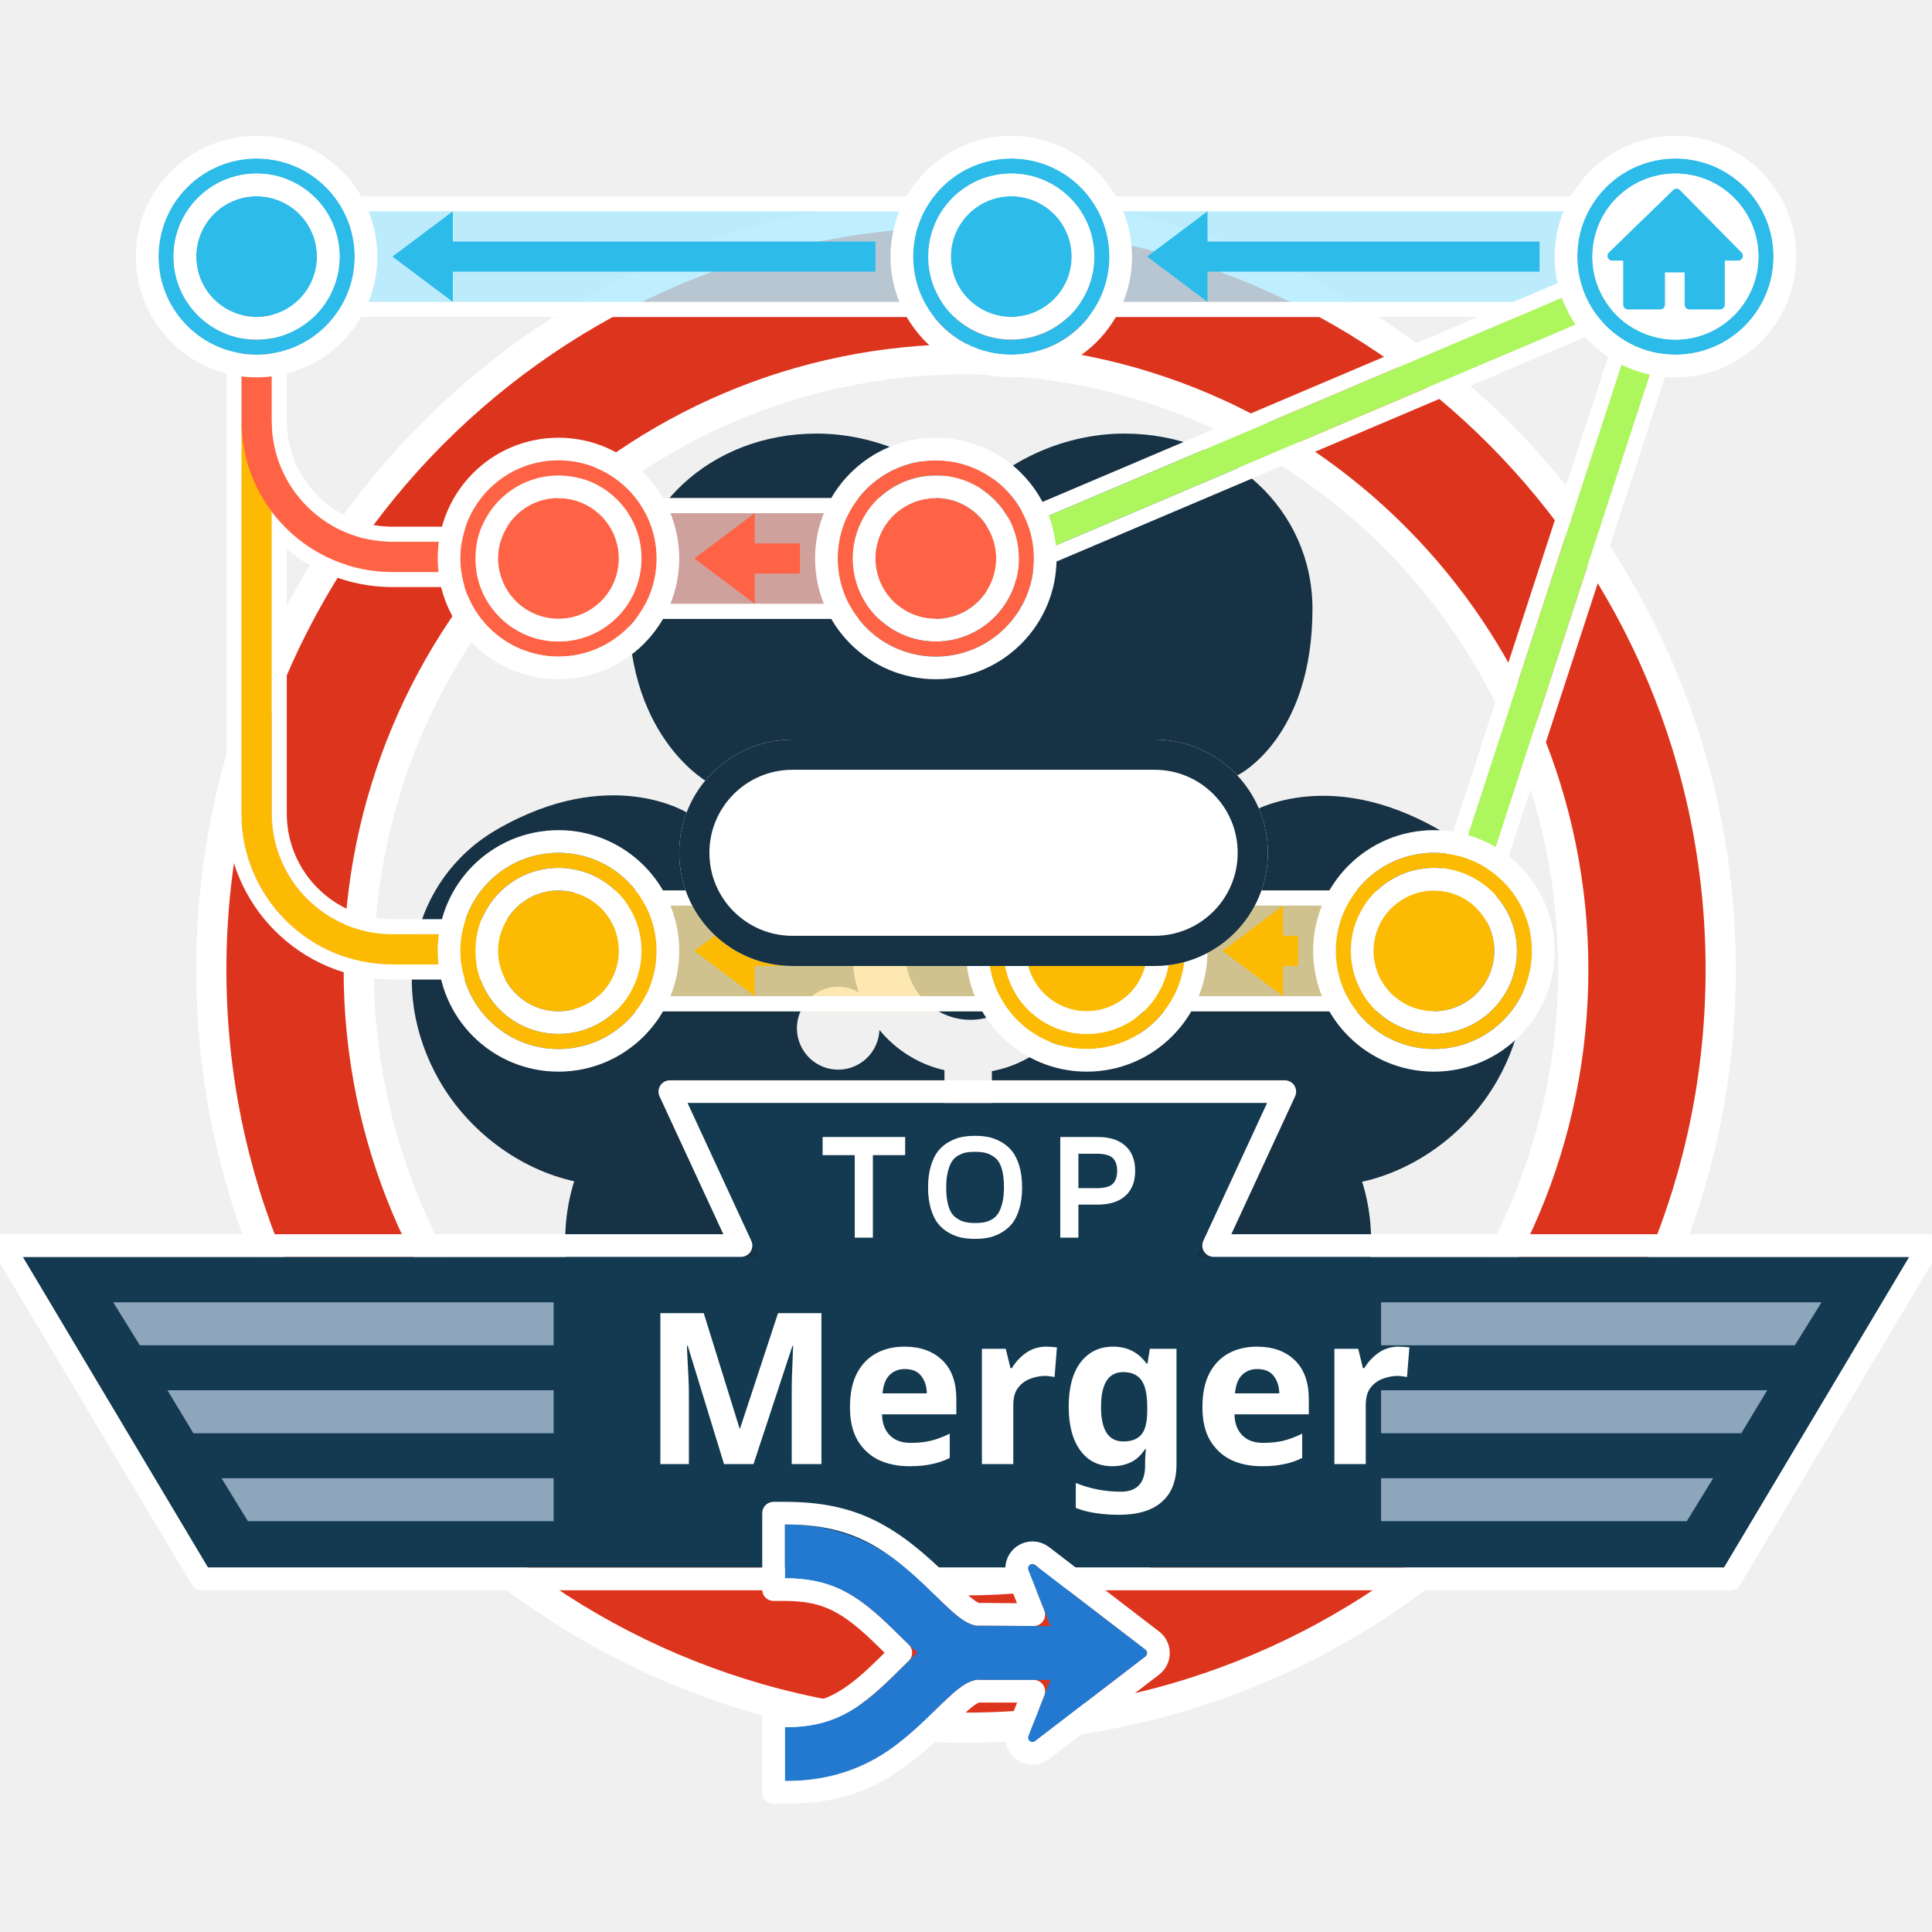
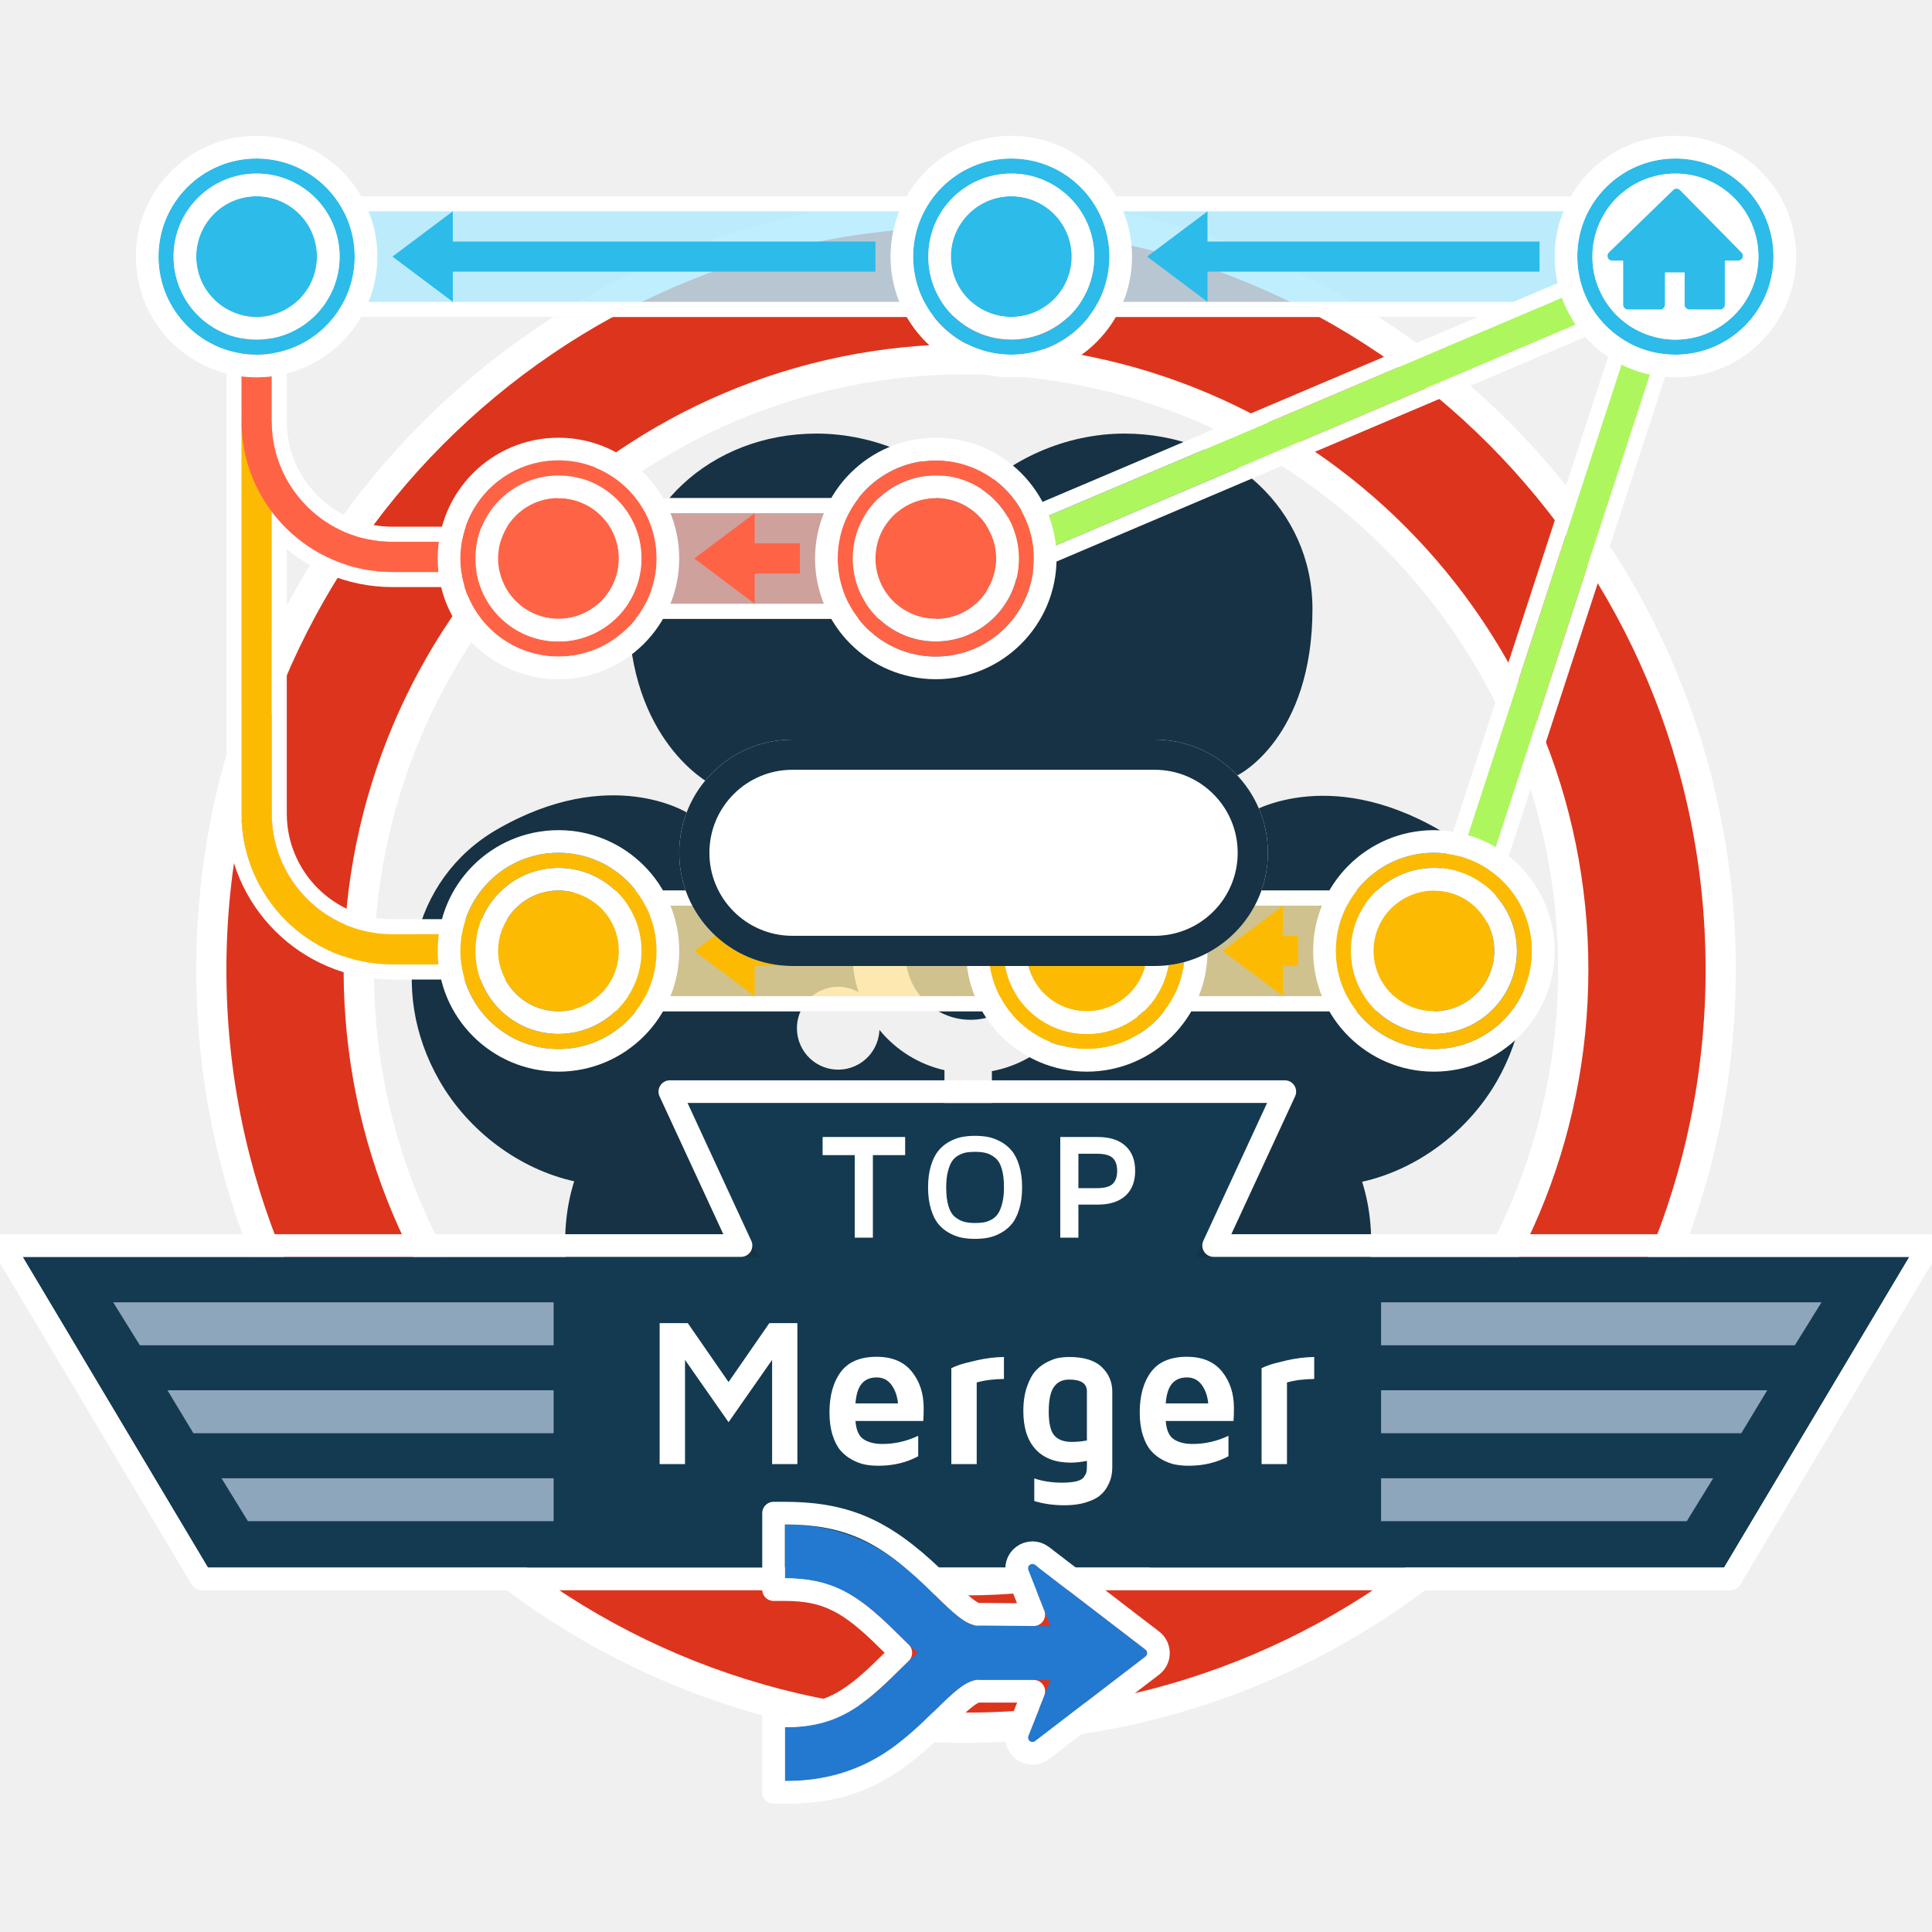
<svg xmlns="http://www.w3.org/2000/svg" xmlns:xlink="http://www.w3.org/1999/xlink" width="128" height="128" viewBox="0 0 128 128">
  <defs>
    <path id="a" d="M49.268,10.27 L0.5,10.27 L12.777,30.858 L113.223,30.858 L125.5,10.27 L78.232,10.27 L82.948,0.073 L44.552,0.073 L49.268,10.27 Z" />
    <path id="b" d="M52,118 L52,114.434 C55.752,114.434 57.626,112.579 59.439,110.785 C59.88,110.347 60.327,109.907 60.796,109.5 C60.327,109.093 59.88,108.653 59.439,108.215 C57.626,106.422 55.752,104.566 52,104.566 L52,101 C57.224,101 59.959,103.707 61.955,105.684 C63.138,106.856 63.899,107.571 64.711,107.71 C64.808,107.704 64.903,107.698 65.003,107.698 L69.595,107.736 L68.126,104.028 C68.077,103.903 68.117,103.761 68.224,103.681 C68.331,103.601 68.479,103.601 68.585,103.683 L75.884,109.284 C75.957,109.34 76,109.427 76,109.519 C76,109.611 75.957,109.699 75.884,109.755 L68.585,115.356 C68.531,115.397 68.467,115.417 68.403,115.417 C68.34,115.417 68.277,115.397 68.224,115.357 C68.117,115.277 68.078,115.135 68.126,115.011 L69.595,111.302 L64.992,111.302 C64.891,111.301 64.801,111.296 64.711,111.291 C63.899,111.429 63.139,112.144 61.955,113.317 C59.959,115.293 57.224,118 52,118 Z" />
    <rect id="c" width="95" height="8" x="7" y="3" />
    <polygon id="d" points="98.917 9.586 84.936 52.438 86.837 53.058 102.183 6.026 53.609 26.658 54.391 28.498" />
    <rect id="e" width="24" height="8" x="28" y="23" />
    <rect id="f" width="57" height="8" x="28" y="49" />
    <path id="g" d="M0.001,12 L0,12 L0,37.896 C6.66133815e-16,43.419 4.477,47.896 10,47.896 L21.486,47.896 L21.486,45.896 L10,45.896 C5.582,45.896 2,42.314 2,37.896 L2,17.897 C3.824,20.325 6.729,21.896 10,21.896 L21.486,21.896 L21.486,19.896 L10,19.896 C5.582,19.896 2,16.314 2,11.896 L2,0 L0,0 L0,11.896 C4.18457393e-18,11.931 0,11.965 0.001,12 Z" />
    <path id="h" d="M7,13.5 C3.41,13.5 0.5,10.59 0.5,7 C0.5,3.41 3.41,0.5 7,0.5 C10.59,0.5 13.5,3.41 13.5,7 C13.5,10.59 10.59,13.5 7,13.5 Z M7,12.5 C10.038,12.5 12.5,10.038 12.5,7 C12.5,3.962 10.038,1.5 7,1.5 C3.962,1.5 1.5,3.962 1.5,7 C1.5,10.038 3.962,12.5 7,12.5 Z" />
    <path id="i" d="M7,13.5 C3.41,13.5 0.5,10.59 0.5,7 C0.5,3.41 3.41,0.5 7,0.5 C10.59,0.5 13.5,3.41 13.5,7 C13.5,10.59 10.59,13.5 7,13.5 Z M7,12.5 C10.038,12.5 12.5,10.038 12.5,7 C12.5,3.962 10.038,1.5 7,1.5 C3.962,1.5 1.5,3.962 1.5,7 C1.5,10.038 3.962,12.5 7,12.5 Z" />
    <path id="j" d="M7,13.5 C3.41,13.5 0.5,10.59 0.5,7 C0.5,3.41 3.41,0.5 7,0.5 C10.59,0.5 13.5,3.41 13.5,7 C13.5,10.59 10.59,13.5 7,13.5 Z M7,12.5 C10.038,12.5 12.5,10.038 12.5,7 C12.5,3.962 10.038,1.5 7,1.5 C3.962,1.5 1.5,3.962 1.5,7 C1.5,10.038 3.962,12.5 7,12.5 Z" />
    <path id="k" d="M7,13.5 C3.41,13.5 0.5,10.59 0.5,7 C0.5,3.41 3.41,0.5 7,0.5 C10.59,0.5 13.5,3.41 13.5,7 C13.5,10.59 10.59,13.5 7,13.5 Z M7,12.5 C10.038,12.5 12.5,10.038 12.5,7 C12.5,3.962 10.038,1.5 7,1.5 C3.962,1.5 1.5,3.962 1.5,7 C1.5,10.038 3.962,12.5 7,12.5 Z" />
    <path id="l" d="M7,13.5 C3.41,13.5 0.5,10.59 0.5,7 C0.5,3.41 3.41,0.5 7,0.5 C10.59,0.5 13.5,3.41 13.5,7 C13.5,10.59 10.59,13.5 7,13.5 Z M7,12.5 C10.038,12.5 12.5,10.038 12.5,7 C12.5,3.962 10.038,1.5 7,1.5 C3.962,1.5 1.5,3.962 1.5,7 C1.5,10.038 3.962,12.5 7,12.5 Z" />
    <path id="m" d="M7,13.5 C3.41,13.5 0.5,10.59 0.5,7 C0.5,3.41 3.41,0.5 7,0.5 C10.59,0.5 13.5,3.41 13.5,7 C13.5,10.59 10.59,13.5 7,13.5 Z M7,12.5 C10.038,12.5 12.5,10.038 12.5,7 C12.5,3.962 10.038,1.5 7,1.5 C3.962,1.5 1.5,3.962 1.5,7 C1.5,10.038 3.962,12.5 7,12.5 Z" />
    <path id="n" d="M7,13.5 C3.41,13.5 0.5,10.59 0.5,7 C0.5,3.41 3.41,0.5 7,0.5 C10.59,0.5 13.5,3.41 13.5,7 C13.5,10.59 10.59,13.5 7,13.5 Z M7,12.5 C10.038,12.5 12.5,10.038 12.5,7 C12.5,3.962 10.038,1.5 7,1.5 C3.962,1.5 1.5,3.962 1.5,7 C1.5,10.038 3.962,12.5 7,12.5 Z" />
    <path id="o" d="M7,13.5 C3.41,13.5 0.5,10.59 0.5,7 C0.5,3.41 3.41,0.5 7,0.5 C10.59,0.5 13.5,3.41 13.5,7 C13.5,10.59 10.59,13.5 7,13.5 Z M7,12.5 C10.038,12.5 12.5,10.038 12.5,7 C12.5,3.962 10.038,1.5 7,1.5 C3.962,1.5 1.5,3.962 1.5,7 C1.5,10.038 3.962,12.5 7,12.5 Z" />
    <rect id="p" width="39" height="15" x="45" y="49" rx="7.5" />
  </defs>
  <g fill="none" fill-rule="evenodd">
    <rect width="128" height="128" />
    <g fill-rule="nonzero" transform="translate(14 14)">
      <path fill="#163244" d="M35.572,42.869 L35.588,56.63 C35.588,56.63 35.9,62.089 28.559,66.346 C22.916,69.617 15.829,67.421 12.317,61.312 C10.392,57.962 9.922,53.768 11.042,50.229 C7.43,49.433 4.048,46.928 2.122,43.578 C-1.39,37.469 0.26,30.207 5.903,26.935 C13.439,22.566 18.559,25.83 18.559,25.83 L29.9,32.686 C29.631,33.48 29.485,34.33 29.485,35.215 C29.485,36.084 29.626,36.92 29.886,37.701 C29.07,37.235 28.037,37.204 27.165,37.709 C25.857,38.468 25.409,40.147 26.164,41.461 C26.919,42.774 28.591,43.224 29.899,42.466 C30.741,41.978 31.227,41.108 31.265,40.2 C32.348,41.52 33.853,42.479 35.572,42.869 Z M44.651,32.558 L55.728,25.86 C55.728,25.86 60.849,22.597 68.385,26.966 C74.027,30.238 75.677,37.5 72.165,43.609 C70.239,46.958 66.858,49.464 63.245,50.26 C64.365,53.799 63.896,57.993 61.97,61.343 C58.458,67.452 51.371,69.648 45.729,66.376 C38.387,62.12 38.699,56.661 38.699,56.661 L38.715,42.932 C40.417,42.619 41.926,41.751 43.051,40.523 C43.17,41.322 43.637,42.061 44.388,42.497 C45.696,43.255 47.368,42.805 48.123,41.491 C48.878,40.178 48.43,38.498 47.122,37.74 C46.372,37.305 45.503,37.268 44.755,37.563 C44.986,36.821 45.11,36.033 45.11,35.215 C45.11,34.282 44.948,33.387 44.651,32.558 Z M31.332,30.149 L20.016,23.862 C20.016,23.862 14.642,21.04 14.642,12.301 C14.642,5.758 20.079,0.692 27.103,0.692 C30.954,0.692 34.806,2.381 37.298,5.125 C39.79,2.381 43.642,0.692 47.493,0.692 C54.517,0.692 59.954,5.758 59.954,12.301 C59.954,20.814 55.091,23.273 55.091,23.273 L43.243,30.124 C42.162,28.852 40.684,27.931 39.001,27.556 C39.63,27.052 40.032,26.277 40.032,25.407 C40.032,23.89 38.808,22.661 37.298,22.661 C35.788,22.661 34.564,23.89 34.564,25.407 C34.564,26.277 34.966,27.052 35.595,27.556 C33.901,27.934 32.415,28.864 31.332,30.149 Z M37.298,39.53 C34.925,39.53 33.001,37.598 33.001,35.215 C33.001,32.831 34.925,30.899 37.298,30.899 C39.671,30.899 41.595,32.831 41.595,35.215 C41.595,37.598 39.671,39.53 37.298,39.53 Z" transform="translate(13 14.034)" />
      <path fill="#DD341D" stroke="#FFFFFF" stroke-width="2" d="M50,90.698 C72.211,90.698 90.234,72.598 90.234,50.249 C90.234,27.9 72.211,9.8 50,9.8 C27.789,9.8 9.766,27.9 9.766,50.249 C9.766,72.598 27.789,90.698 50,90.698 Z M50,100.464 C22.386,100.464 0,77.982 0,50.249 C0,22.516 22.386,0.034 50,0.034 C77.614,0.034 100,22.516 100,50.249 C100,77.982 77.614,100.464 50,100.464 Z" />
    </g>
    <g transform="translate(1 73)">
      <g stroke-linecap="round" stroke-linejoin="round">
        <use fill="#133A51" xlink:href="#a" />
        <path stroke="#FFFFFF" stroke-width="1.5" d="M48.095,9.52 L43.378,-0.677 L84.122,-0.677 L79.405,9.52 L126.82,9.52 L113.649,31.608 L12.351,31.608 L-0.82,9.52 L48.095,9.52 Z" />
      </g>
      <path fill="#FFFFFF" d="M53.5,3.531 L53.5,2.33 L58.969,2.33 L58.969,3.531 L56.831,3.531 L56.831,9 L55.629,9 L55.629,3.531 L53.5,3.531 Z M60.487,5.67 C60.487,5.123 60.55,4.643 60.677,4.229 C60.804,3.816 60.968,3.486 61.168,3.241 C61.368,2.995 61.61,2.795 61.893,2.64 C62.176,2.486 62.453,2.382 62.723,2.33 C62.993,2.278 63.285,2.252 63.597,2.252 C63.91,2.252 64.201,2.278 64.471,2.33 C64.741,2.382 65.018,2.486 65.301,2.64 C65.584,2.795 65.828,2.995 66.031,3.241 C66.235,3.486 66.4,3.816 66.527,4.229 C66.654,4.643 66.717,5.123 66.717,5.67 C66.717,6.21 66.654,6.689 66.527,7.105 C66.4,7.522 66.235,7.852 66.031,8.094 C65.828,8.337 65.584,8.535 65.301,8.69 C65.018,8.845 64.741,8.948 64.471,9 C64.201,9.052 63.91,9.078 63.597,9.078 C63.285,9.078 62.993,9.052 62.723,9 C62.453,8.948 62.176,8.845 61.893,8.69 C61.61,8.535 61.368,8.337 61.168,8.094 C60.968,7.852 60.804,7.522 60.677,7.105 C60.55,6.689 60.487,6.21 60.487,5.67 Z M61.688,5.66 C61.688,6.161 61.738,6.576 61.837,6.905 C61.936,7.234 62.083,7.476 62.276,7.63 C62.47,7.785 62.669,7.89 62.872,7.945 C63.076,8.001 63.317,8.028 63.597,8.028 C63.825,8.028 64.022,8.014 64.188,7.984 C64.354,7.955 64.525,7.892 64.701,7.796 C64.876,7.7 65.02,7.567 65.13,7.396 C65.241,7.225 65.333,6.993 65.406,6.7 C65.479,6.407 65.516,6.061 65.516,5.66 C65.516,5.165 65.466,4.754 65.367,4.425 C65.268,4.096 65.12,3.854 64.923,3.7 C64.726,3.545 64.527,3.442 64.327,3.39 C64.127,3.338 63.884,3.312 63.597,3.312 C63.376,3.312 63.182,3.326 63.016,3.355 C62.85,3.385 62.678,3.448 62.501,3.546 C62.324,3.644 62.18,3.775 62.071,3.941 C61.962,4.107 61.871,4.335 61.798,4.625 C61.725,4.915 61.688,5.26 61.688,5.66 Z M69.246,9 L69.246,2.33 L71.736,2.33 C72.524,2.33 73.132,2.525 73.562,2.916 C73.992,3.307 74.207,3.858 74.207,4.571 C74.207,5.284 73.992,5.835 73.562,6.224 C73.132,6.613 72.524,6.808 71.736,6.808 L70.447,6.808 L70.447,9 L69.246,9 Z M70.447,5.719 L71.648,5.719 C72.175,5.719 72.535,5.622 72.727,5.428 C72.919,5.235 73.015,4.949 73.015,4.571 C73.015,4.197 72.918,3.915 72.725,3.724 C72.531,3.534 72.172,3.438 71.648,3.438 L70.447,3.438 L70.447,5.719 Z" />
      <path fill="#8EA6BB" d="M35.679,13.283 L6.5,13.283 L8.268,16.129 L35.679,16.129 L35.679,13.283 Z M35.679,19.11 L10.095,19.11 L11.814,21.956 L35.679,21.956 L35.679,19.11 Z M35.679,24.938 L13.676,24.938 L15.426,27.783 L35.679,27.783 L35.679,24.938 Z" />
      <path fill="#8EA6BB" d="M119.679,13.283 L90.5,13.283 L92.268,16.129 L119.679,16.129 L119.679,13.283 Z M119.679,19.11 L94.095,19.11 L95.814,21.956 L119.679,21.956 L119.679,19.11 Z M119.679,24.938 L97.676,24.938 L99.426,27.783 L119.679,27.783 L119.679,24.938 Z" transform="matrix(-1 0 0 1 210.179 0)" />
-       <text fill="#FFFFFF" font-family="MavenProBold, Maven Pro" font-size="14" font-weight="bold">
-         <tspan x="41.486" y="24">Merger</tspan>
-       </text>
+       <path fill="#FFFFFF" d="M42.703,24 L42.703,14.662 L44.569,14.662 L47.269,18.565 L49.969,14.662 L51.829,14.662 L51.829,24 L50.154,24 L50.154,17.096 L47.269,21.225 L44.384,17.096 L44.384,24 L42.703,24 Z M53.955,20.582 C53.955,19.461 54.204,18.565 54.703,17.896 C55.202,17.226 55.994,16.891 57.079,16.891 C58.104,16.891 58.88,17.216 59.406,17.868 C59.933,18.52 60.196,19.322 60.196,20.274 C60.196,20.666 60.187,20.956 60.168,21.143 L55.677,21.143 C55.723,21.749 55.904,22.154 56.221,22.359 C56.537,22.564 56.949,22.667 57.455,22.667 C58.275,22.667 59.068,22.487 59.833,22.127 L59.833,23.48 C59.059,23.9 58.181,24.109 57.202,24.109 C56.892,24.109 56.6,24.084 56.327,24.034 C56.053,23.984 55.767,23.879 55.469,23.72 C55.17,23.56 54.913,23.357 54.696,23.111 C54.48,22.865 54.302,22.525 54.163,22.089 C54.024,21.654 53.955,21.152 53.955,20.582 Z M55.677,19.98 L58.494,19.98 C58.448,19.497 58.306,19.09 58.066,18.757 C57.827,18.424 57.498,18.258 57.079,18.258 C56.659,18.258 56.332,18.393 56.098,18.665 C55.863,18.936 55.723,19.374 55.677,19.98 Z M62.028,24 L62.028,17.643 C62.142,17.588 62.299,17.523 62.5,17.448 C62.7,17.373 63.103,17.265 63.709,17.126 C64.316,16.987 64.917,16.913 65.514,16.904 L65.514,18.36 C64.812,18.369 64.211,18.447 63.709,18.593 L63.709,24 L62.028,24 Z M66.799,20.486 C66.799,19.871 66.879,19.334 67.039,18.876 C67.198,18.418 67.387,18.069 67.606,17.827 C67.825,17.586 68.083,17.39 68.382,17.239 C68.68,17.089 68.941,16.995 69.165,16.959 C69.388,16.923 69.611,16.904 69.834,16.904 C70.814,16.904 71.535,17.128 71.998,17.574 C72.461,18.021 72.692,18.563 72.692,19.201 L72.692,24.171 C72.692,24.394 72.671,24.606 72.63,24.807 C72.589,25.007 72.503,25.23 72.371,25.477 C72.238,25.723 72.063,25.932 71.844,26.105 C71.625,26.279 71.318,26.426 70.921,26.546 C70.525,26.667 70.065,26.728 69.541,26.728 C68.802,26.728 68.13,26.634 67.524,26.447 L67.524,24.95 C68.084,25.137 68.693,25.23 69.349,25.23 C69.741,25.23 70.06,25.201 70.306,25.142 C70.552,25.082 70.72,24.989 70.809,24.861 C70.897,24.734 70.953,24.625 70.976,24.537 C70.999,24.448 71.01,24.326 71.01,24.171 L71.01,23.788 C70.637,23.861 70.283,23.9 69.951,23.904 C68.934,23.904 68.155,23.61 67.613,23.022 C67.07,22.435 66.799,21.589 66.799,20.486 Z M68.481,20.514 C68.481,21.298 68.606,21.83 68.857,22.11 C69.108,22.39 69.49,22.53 70.005,22.53 C70.347,22.53 70.682,22.498 71.01,22.435 L71.01,19.181 C71.01,18.661 70.625,18.401 69.855,18.401 L69.834,18.401 C69.388,18.401 69.051,18.564 68.823,18.89 C68.595,19.216 68.481,19.757 68.481,20.514 Z M74.51,20.582 C74.51,19.461 74.76,18.565 75.259,17.896 C75.758,17.226 76.55,16.891 77.634,16.891 C78.66,16.891 79.436,17.216 79.962,17.868 C80.488,18.52 80.751,19.322 80.751,20.274 C80.751,20.666 80.742,20.956 80.724,21.143 L76.233,21.143 C76.278,21.749 76.46,22.154 76.776,22.359 C77.093,22.564 77.504,22.667 78.01,22.667 C78.831,22.667 79.624,22.487 80.389,22.127 L80.389,23.48 C79.614,23.9 78.737,24.109 77.757,24.109 C77.447,24.109 77.156,24.084 76.882,24.034 C76.609,23.984 76.323,23.879 76.024,23.72 C75.726,23.56 75.468,23.357 75.252,23.111 C75.035,22.865 74.858,22.525 74.719,22.089 C74.58,21.654 74.51,21.152 74.51,20.582 Z M76.233,19.98 L79.049,19.98 C79.004,19.497 78.861,19.09 78.622,18.757 C78.383,18.424 78.054,18.258 77.634,18.258 C77.215,18.258 76.888,18.393 76.653,18.665 C76.419,18.936 76.278,19.374 76.233,19.98 Z M82.583,24 L82.583,17.643 C82.697,17.588 82.855,17.523 83.055,17.448 C83.256,17.373 83.659,17.265 84.265,17.126 C84.871,16.987 85.473,16.913 86.07,16.904 L86.07,18.36 C85.368,18.369 84.766,18.447 84.265,18.593 L84.265,24 L82.583,24 Z" />
    </g>
    <g fill-rule="nonzero" stroke-linecap="round" stroke-linejoin="round">
      <use fill="#2279CF" fill-rule="evenodd" xlink:href="#b" />
      <path stroke="#FFFFFF" stroke-width="1.5" d="M59.681,109.5 C59.468,109.297 59.225,109.06 58.911,108.748 C58.824,108.662 58.824,108.662 58.737,108.576 C56.301,106.17 54.804,105.316 52,105.316 L51.25,105.316 L51.25,100.25 L52,100.25 C56.512,100.25 58.993,101.695 62.482,105.151 C63.763,106.419 64.292,106.844 64.765,106.956 C64.861,106.95 64.928,106.948 65.009,106.948 L68.487,106.977 L67.429,104.305 C67.255,103.865 67.397,103.363 67.773,103.082 C68.149,102.799 68.669,102.801 69.041,103.088 L76.342,108.69 C76.6,108.888 76.75,109.195 76.75,109.519 C76.75,109.844 76.599,110.151 76.341,110.35 L69.04,115.952 C68.856,116.092 68.632,116.167 68.403,116.167 C68.177,116.167 67.956,116.094 67.776,115.959 C67.397,115.676 67.256,115.175 67.429,114.735 L68.491,112.052 L64.987,112.052 C64.914,112.051 64.857,112.049 64.765,112.045 C64.293,112.155 63.765,112.58 62.482,113.85 C58.992,117.305 56.511,118.75 52,118.75 L51.25,118.75 L51.25,113.684 L52,113.684 C54.805,113.684 56.301,112.83 58.738,110.423 C58.825,110.337 58.825,110.337 58.911,110.252 C59.225,109.94 59.468,109.703 59.681,109.5 Z" />
    </g>
    <g transform="translate(10 10)">
      <use fill="#AFEBFF" fill-opacity=".8" xlink:href="#c" />
      <rect width="94" height="7" x="7.5" y="3.5" stroke="#FFFFFF" />
      <g fill-rule="nonzero">
        <use fill="#AEF65E" fill-rule="evenodd" xlink:href="#d" />
        <path stroke="#FFFFFF" d="M98.101,10.476 L54.126,29.154 L52.953,26.393 L102.999,5.136 L87.157,53.689 L84.305,52.758 L98.101,10.476 Z" />
      </g>
      <use fill="#FCBDB1" fill-opacity=".8" xlink:href="#e" />
      <rect width="23" height="7" x="28.5" y="23.5" stroke="#FFFFFF" />
      <use fill="#FFE6A0" fill-opacity=".8" xlink:href="#f" />
      <rect width="56" height="7" x="28.5" y="49.5" stroke="#FFFFFF" />
      <g fill-rule="nonzero" transform="translate(6 6)">
        <use fill="#FFFFFF" fill-rule="evenodd" xlink:href="#g" />
        <path stroke="#FFFFFF" d="M2.5,19.245 L2.5,37.896 C2.5,42.038 5.858,45.396 10,45.396 L21.986,45.396 L21.986,48.396 L10,48.396 C4.201,48.396 -0.5,43.695 -0.5,37.896 L-0.5,11.5 L0.001,11.5 L0.001,12 L-0.499,12.005 C-0.5,11.951 -0.5,11.951 -0.5,11.896 L-0.5,-0.5 L2.5,-0.5 L2.5,11.896 C2.5,16.038 5.858,19.396 10,19.396 L21.986,19.396 L21.986,22.396 L10,22.396 C7.128,22.396 4.448,21.235 2.5,19.245 Z" />
        <g>
          <path fill="#FCBB02" d="M0,12 L0,37.896 C6.66133815e-16,43.419 4.477,47.896 10,47.896 L21.486,47.896 L21.486,45.896 L10,45.896 C5.582,45.896 2,42.314 2,37.896 L2,12 L0,12 Z" />
          <path fill="#FF6345" d="M0,0 L0,11.896 C6.66133815e-16,17.419 4.477,21.896 10,21.896 L21.486,21.896 L21.486,19.896 L10,19.896 C5.582,19.896 2,16.314 2,11.896 L2,0 L0,0 Z" />
        </g>
      </g>
      <circle cx="7" cy="7" r="4" fill="#2DBBE9" />
      <g fill-rule="nonzero">
        <use fill="#2DBBE9" fill-rule="evenodd" xlink:href="#h" />
        <path stroke="#FFFFFF" stroke-width="1.5" d="M7,14.25 C2.996,14.25 -0.25,11.004 -0.25,7 C-0.25,2.996 2.996,-0.25 7,-0.25 C11.004,-0.25 14.25,2.996 14.25,7 C14.25,11.004 11.004,14.25 7,14.25 Z M7,11.75 C9.623,11.75 11.75,9.623 11.75,7 C11.75,4.377 9.623,2.25 7,2.25 C4.377,2.25 2.25,4.377 2.25,7 C2.25,9.623 4.377,11.75 7,11.75 Z" />
      </g>
      <g transform="translate(20 20)">
        <circle cx="7" cy="7" r="4" fill="#FF6345" />
        <g fill-rule="nonzero">
          <use fill="#FF6345" fill-rule="evenodd" xlink:href="#i" />
          <path stroke="#FFFFFF" stroke-width="1.5" d="M7,14.25 C2.996,14.25 -0.25,11.004 -0.25,7 C-0.25,2.996 2.996,-0.25 7,-0.25 C11.004,-0.25 14.25,2.996 14.25,7 C14.25,11.004 11.004,14.25 7,14.25 Z M7,11.75 C9.623,11.75 11.75,9.623 11.75,7 C11.75,4.377 9.623,2.25 7,2.25 C4.377,2.25 2.25,4.377 2.25,7 C2.25,9.623 4.377,11.75 7,11.75 Z" />
        </g>
      </g>
      <g transform="translate(45 20)">
        <circle cx="7" cy="7" r="4" fill="#FF6345" />
        <g fill-rule="nonzero">
          <use fill="#FF6345" fill-rule="evenodd" xlink:href="#j" />
          <path stroke="#FFFFFF" stroke-width="1.5" d="M7,14.25 C2.996,14.25 -0.25,11.004 -0.25,7 C-0.25,2.996 2.996,-0.25 7,-0.25 C11.004,-0.25 14.25,2.996 14.25,7 C14.25,11.004 11.004,14.25 7,14.25 Z M7,11.75 C9.623,11.75 11.75,9.623 11.75,7 C11.75,4.377 9.623,2.25 7,2.25 C4.377,2.25 2.25,4.377 2.25,7 C2.25,9.623 4.377,11.75 7,11.75 Z" />
        </g>
      </g>
      <g transform="translate(78 46)">
        <circle cx="7" cy="7" r="4" fill="#FCBB02" />
        <g fill-rule="nonzero">
          <use fill="#FCBB02" fill-rule="evenodd" xlink:href="#k" />
          <path stroke="#FFFFFF" stroke-width="1.5" d="M7,14.25 C2.996,14.25 -0.25,11.004 -0.25,7 C-0.25,2.996 2.996,-0.25 7,-0.25 C11.004,-0.25 14.25,2.996 14.25,7 C14.25,11.004 11.004,14.25 7,14.25 Z M7,11.75 C9.623,11.75 11.75,9.623 11.75,7 C11.75,4.377 9.623,2.25 7,2.25 C4.377,2.25 2.25,4.377 2.25,7 C2.25,9.623 4.377,11.75 7,11.75 Z" />
        </g>
      </g>
      <g transform="translate(55 46)">
        <circle cx="7" cy="7" r="4" fill="#FCBB02" />
        <g fill-rule="nonzero">
          <use fill="#FCBB02" fill-rule="evenodd" xlink:href="#l" />
          <path stroke="#FFFFFF" stroke-width="1.5" d="M7,14.25 C2.996,14.25 -0.25,11.004 -0.25,7 C-0.25,2.996 2.996,-0.25 7,-0.25 C11.004,-0.25 14.25,2.996 14.25,7 C14.25,11.004 11.004,14.25 7,14.25 Z M7,11.75 C9.623,11.75 11.75,9.623 11.75,7 C11.75,4.377 9.623,2.25 7,2.25 C4.377,2.25 2.25,4.377 2.25,7 C2.25,9.623 4.377,11.75 7,11.75 Z" />
        </g>
      </g>
      <g transform="translate(20 46)">
        <circle cx="7" cy="7" r="4" fill="#FCBB02" />
        <g fill-rule="nonzero">
          <use fill="#FCBB02" fill-rule="evenodd" xlink:href="#m" />
          <path stroke="#FFFFFF" stroke-width="1.5" d="M7,14.25 C2.996,14.25 -0.25,11.004 -0.25,7 C-0.25,2.996 2.996,-0.25 7,-0.25 C11.004,-0.25 14.25,2.996 14.25,7 C14.25,11.004 11.004,14.25 7,14.25 Z M7,11.75 C9.623,11.75 11.75,9.623 11.75,7 C11.75,4.377 9.623,2.25 7,2.25 C4.377,2.25 2.25,4.377 2.25,7 C2.25,9.623 4.377,11.75 7,11.75 Z" />
        </g>
      </g>
      <g transform="translate(50)">
        <circle cx="7" cy="7" r="4" fill="#2DBBE9" />
        <g fill-rule="nonzero">
          <use fill="#2DBBE9" fill-rule="evenodd" xlink:href="#n" />
          <path stroke="#FFFFFF" stroke-width="1.5" d="M7,14.25 C2.996,14.25 -0.25,11.004 -0.25,7 C-0.25,2.996 2.996,-0.25 7,-0.25 C11.004,-0.25 14.25,2.996 14.25,7 C14.25,11.004 11.004,14.25 7,14.25 Z M7,11.75 C9.623,11.75 11.75,9.623 11.75,7 C11.75,4.377 9.623,2.25 7,2.25 C4.377,2.25 2.25,4.377 2.25,7 C2.25,9.623 4.377,11.75 7,11.75 Z" />
        </g>
      </g>
      <g transform="translate(94)">
        <circle cx="7" cy="7" r="5" fill="#FFFFFF" />
        <g fill-rule="nonzero">
          <use fill="#2DBBE9" fill-rule="evenodd" xlink:href="#o" />
          <path stroke="#FFFFFF" stroke-width="1.5" d="M7,14.25 C2.996,14.25 -0.25,11.004 -0.25,7 C-0.25,2.996 2.996,-0.25 7,-0.25 C11.004,-0.25 14.25,2.996 14.25,7 C14.25,11.004 11.004,14.25 7,14.25 Z M7,11.75 C9.623,11.75 11.75,9.623 11.75,7 C11.75,4.377 9.623,2.25 7,2.25 C4.377,2.25 2.25,4.377 2.25,7 C2.25,9.623 4.377,11.75 7,11.75 Z" />
        </g>
      </g>
      <polygon fill="#2DBBE9" points="20 6 20 4 16 7 20 10 20 8 48 8 48 6" />
      <polygon fill="#FF6345" points="40 26 40 24 36 27 40 30 40 28 43 28 43 26" />
      <polygon fill="#FCBB02" points="40 52 40 50 36 53 40 56 40 54 53 54 53 52" />
      <polygon fill="#FCBB02" points="75 52 75 50 71 53 75 56 75 54 76 54 76 52" />
      <polygon fill="#2DBBE9" points="70 6 70 4 66 7 70 10 70 8 92 8 92 6" />
      <path fill="#2DBBE9" fill-rule="nonzero" d="M96.81,7.264 L97.541,7.264 L97.541,10.187 C97.541,10.359 97.682,10.5 97.854,10.5 L99.994,10.5 C100.166,10.5 100.307,10.359 100.307,10.187 L100.307,8.047 L101.612,8.047 L101.612,10.187 C101.612,10.359 101.753,10.5 101.925,10.5 L103.96,10.5 C104.133,10.5 104.274,10.359 104.274,10.187 L104.274,7.264 L105.161,7.264 C105.286,7.264 105.401,7.186 105.448,7.071 C105.495,6.956 105.469,6.82 105.38,6.732 L101.299,2.593 C101.178,2.473 100.98,2.467 100.86,2.587 L96.596,6.726 C96.502,6.815 96.476,6.951 96.523,7.071 C96.57,7.191 96.685,7.264 96.81,7.264 Z" />
    </g>
    <use fill="#FFFFFF" xlink:href="#p" />
    <rect width="37" height="13" x="46" y="50" stroke="#163244" stroke-width="2" rx="6.5" />
  </g>
</svg>
